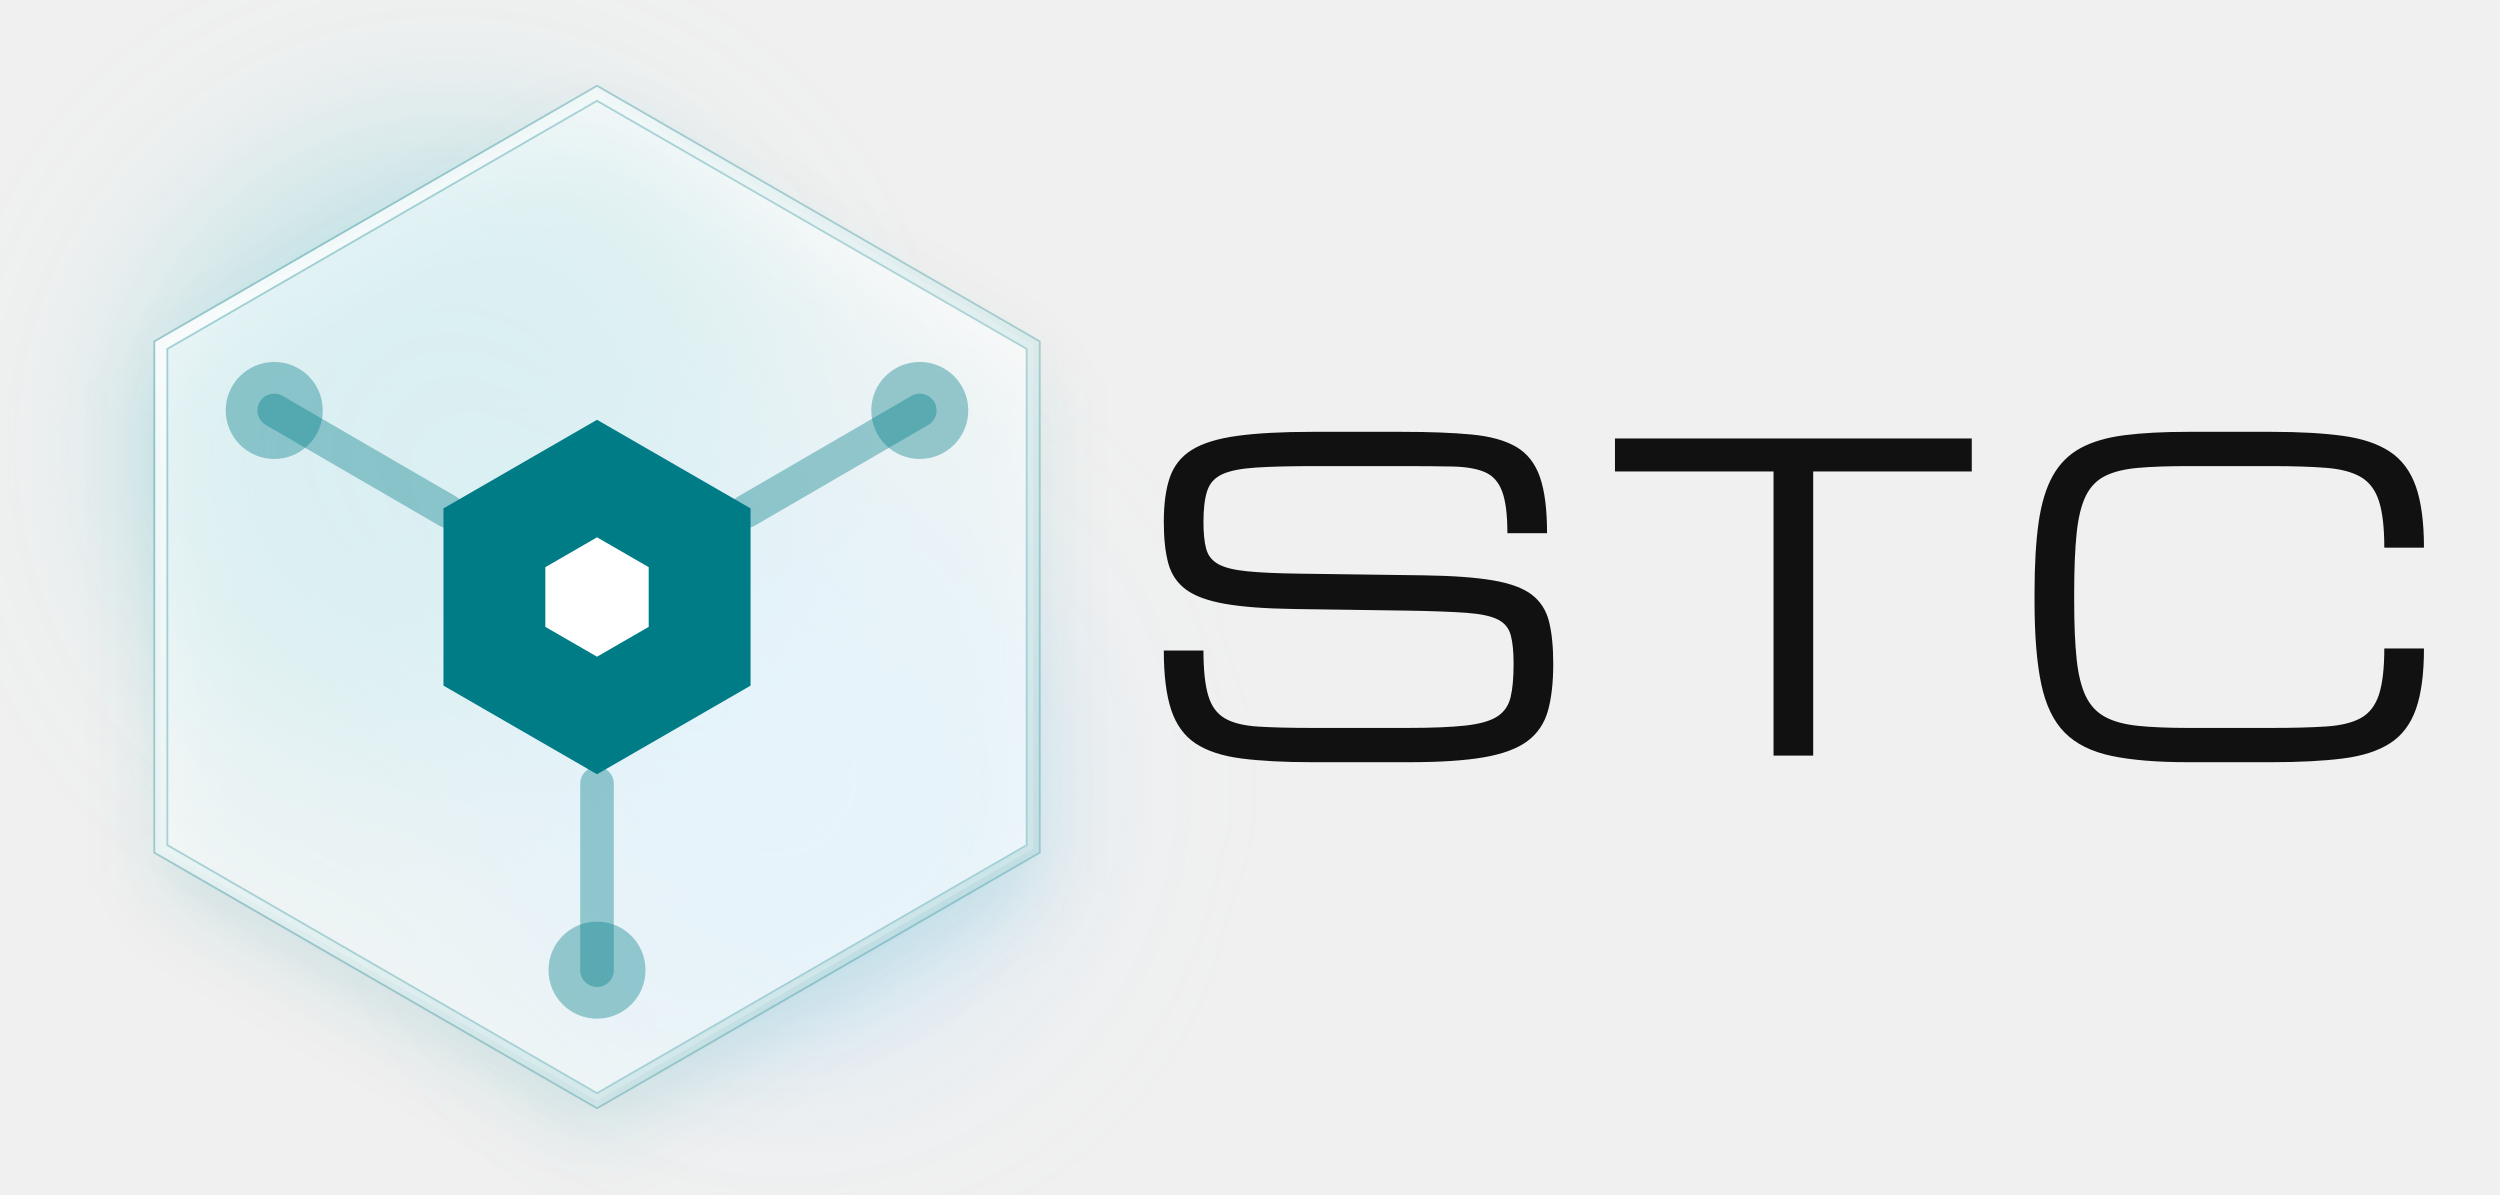
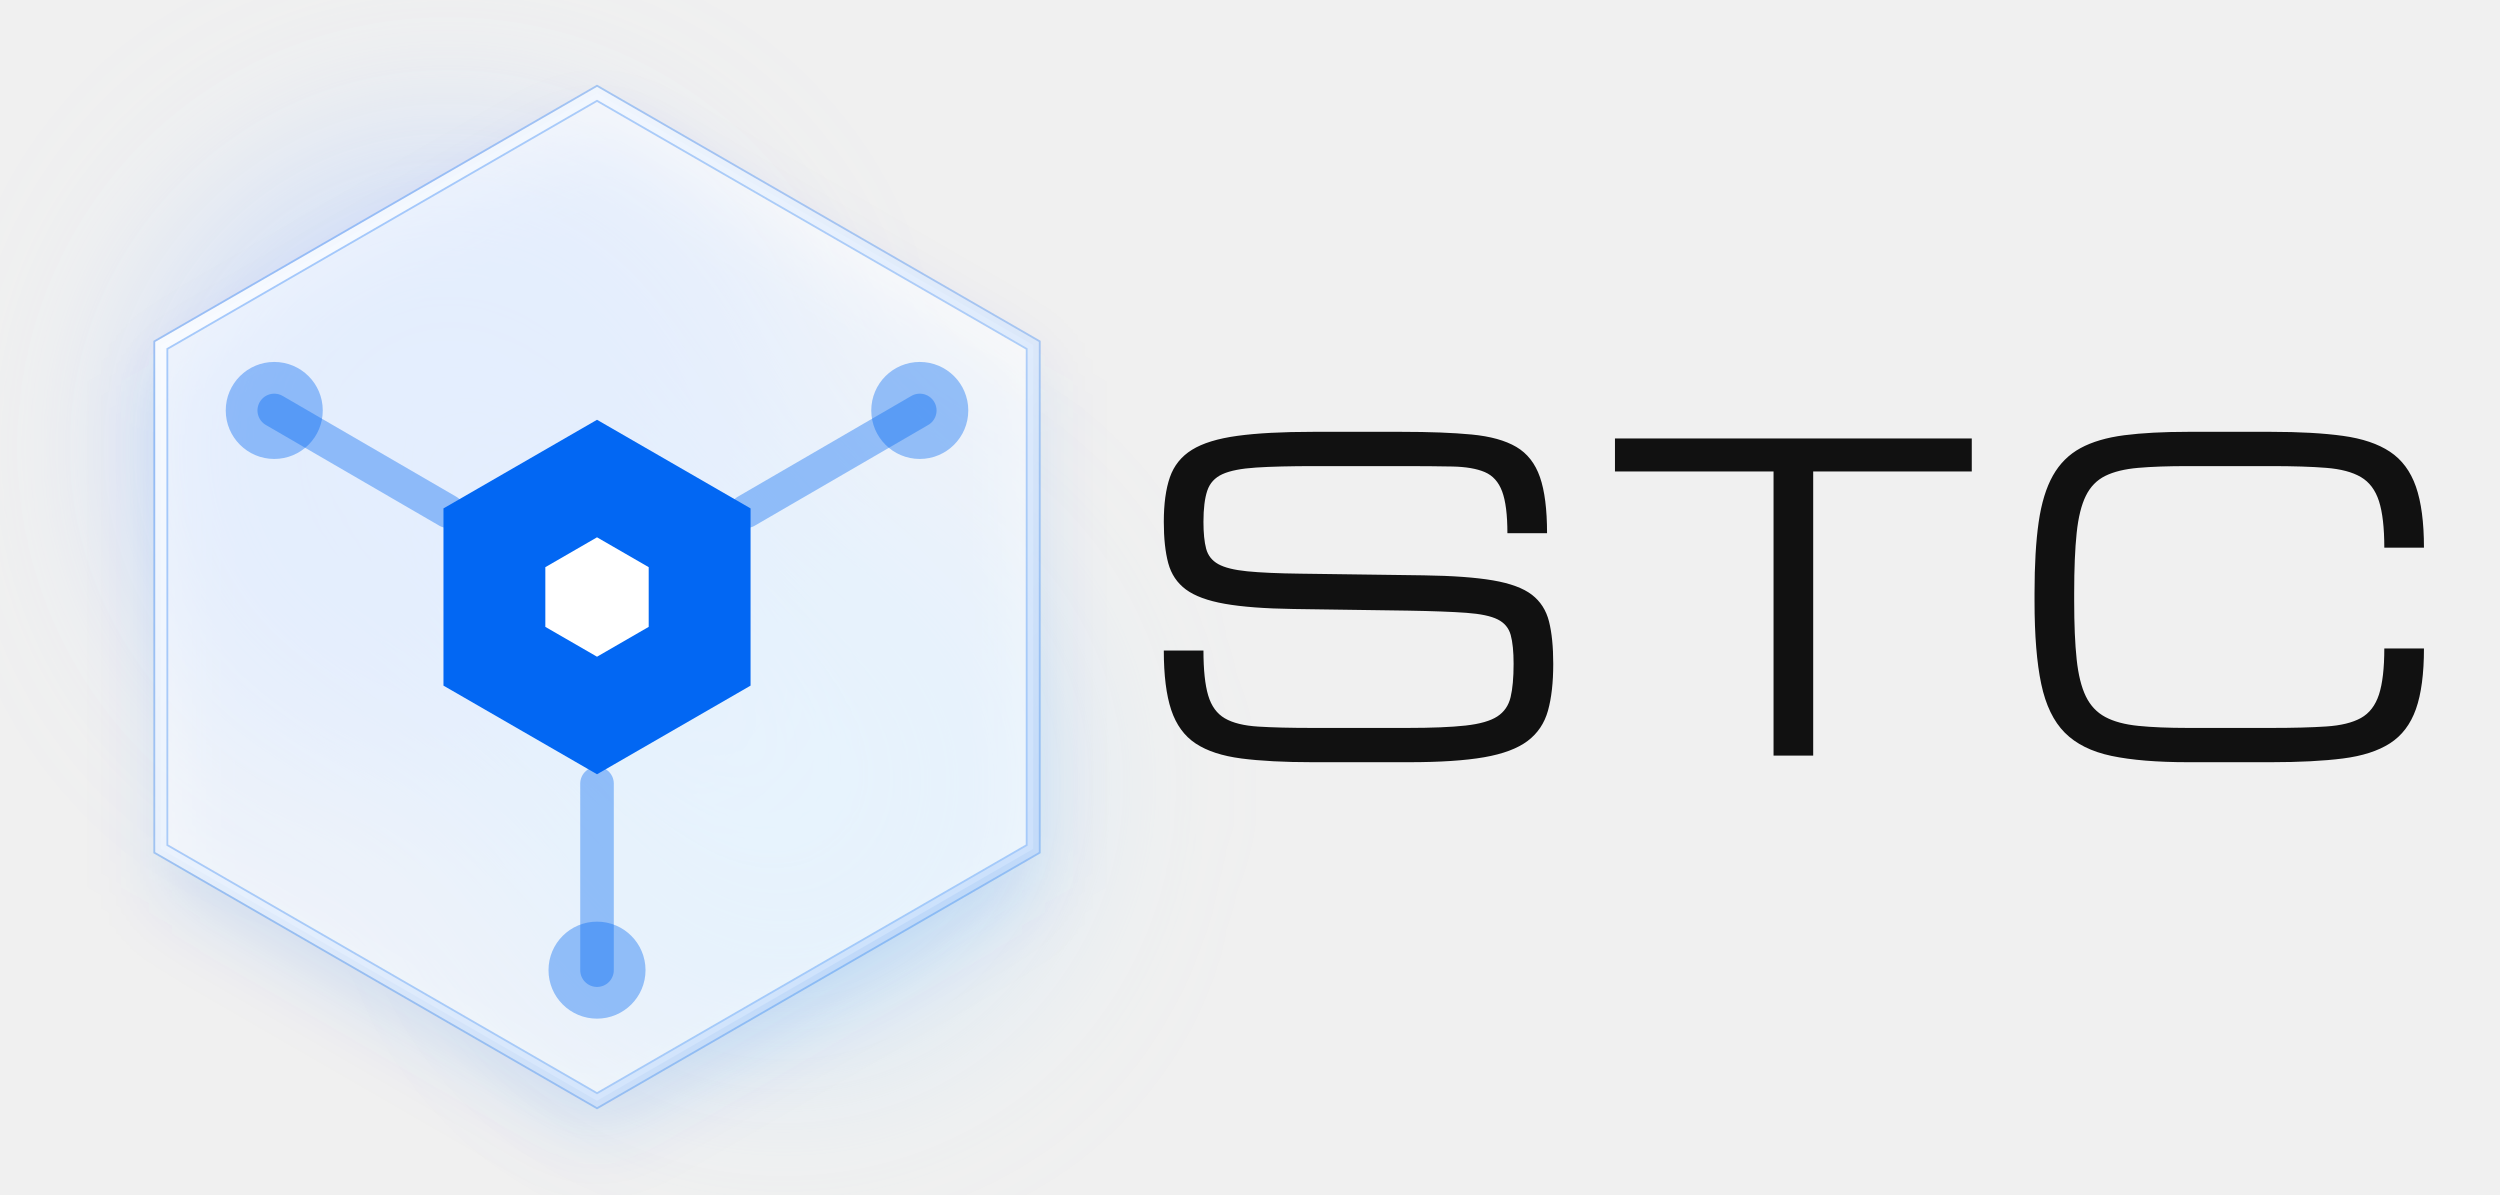
<svg xmlns="http://www.w3.org/2000/svg" viewBox="0 0 134 64" role="img" aria-label="STC, Standard Template Construct">
  <g>
    <defs>
      <filter id="stcb" filterUnits="userSpaceOnUse" x="-24" y="-24" width="112" height="112">
        <feGaussianBlur stdDeviation="4.6" />
      </filter>
      <filter id="stcf" filterUnits="userSpaceOnUse" x="-24" y="-24" width="112" height="112">
        <feGaussianBlur stdDeviation="6.4" />
      </filter>
      <filter id="stcs" filterUnits="userSpaceOnUse" x="-24" y="-24" width="112" height="112">
        <feGaussianBlur stdDeviation="2" />
      </filter>
      <linearGradient id="stcg" x1="0" y1="0" x2="1" y2="1">
        <stop offset="0" stop-color="#FFFFFF" stop-opacity="1" />
        <stop offset="1" stop-color="#FFFFFF" stop-opacity="0.35" />
      </linearGradient>
      <clipPath id="stcc0">
        <path d="M32 5L55.38 18.5L55.38 45.5L32 59L8.62 45.5L8.62 18.5Z" />
      </clipPath>
    </defs>
    <g filter="url(#stcb)">
-       <circle cx="24" cy="24" r="17" fill="#98D7DF" opacity="0.5" />
+       <circle cx="24" cy="24" r="17" fill="#B7D2FF" opacity="0.5" />
      <circle cx="42" cy="42" r="15" fill="#C1E3FC" opacity="0.5" />
    </g>
-     <path d="M32 5L55.38 18.5L55.38 45.5L32 59L8.62 45.5L8.62 18.5Z" fill="#007C87" fill-opacity="0.13" transform="translate(0 2)" filter="url(#stcs)" />
+     <path d="M32 5L55.38 18.5L55.38 45.5L32 59L8.62 45.5L8.62 18.5Z" fill="#0267F3" fill-opacity="0.13" transform="translate(0 2)" filter="url(#stcs)" />
    <g clip-path="url(#stcc0)">
      <g filter="url(#stcf)">
-         <circle cx="24" cy="24" r="17" fill="#98D7DF" opacity="0.6" />
+         <circle cx="24" cy="24" r="17" fill="#B7D2FF" opacity="0.6" />
        <circle cx="42" cy="42" r="15" fill="#C1E3FC" opacity="0.6" />
      </g>
      <rect x="-8" y="-8" width="80" height="80" fill="#FFFFFF" fill-opacity="0.62" />
    </g>
-     <path d="M32 5L55.38 18.5L55.38 45.5L32 59L8.62 45.5L8.62 18.5Z" fill="none" stroke="#007C87" stroke-opacity="0.3" stroke-width=".8" />
+     <path d="M32 5L55.38 18.5L55.38 45.5L32 59L8.62 45.5L8.62 18.5Z" fill="none" stroke="#0267F3" stroke-opacity="0.3" stroke-width=".8" />
    <path d="M32 5L55.38 18.5L55.38 45.5L32 59L8.62 45.5L8.62 18.5Z" fill="none" stroke="url(#stcg)" stroke-width=".6" />
-     <path d="M14.7 22L24 27.4M49.3 22L40 27.4M32 52V42" fill="none" stroke="#007C87" stroke-opacity="0.38" stroke-width="1.8" stroke-linecap="round" stroke-linejoin="round" />
-     <path d="M12.1 22a2.6 2.6 0 1 0 5.2 0a2.6 2.6 0 1 0 -5.2 0Z" fill="#007C87" fill-opacity="0.38" />
-     <path d="M46.7 22a2.6 2.6 0 1 0 5.2 0a2.6 2.6 0 1 0 -5.2 0Z" fill="#007C87" fill-opacity="0.38" />
-     <path d="M29.4 52a2.6 2.6 0 1 0 5.2 0a2.6 2.6 0 1 0 -5.2 0Z" fill="#007C87" fill-opacity="0.38" />
-     <path d="M32 22.5L40.23 27.25L40.23 36.75L32 41.5L23.77 36.75L23.77 27.25Z" fill="#007C87" />
+     <path d="M14.7 22L24 27.4M49.3 22L40 27.4M32 52V42" fill="none" stroke="#0267F3" stroke-opacity="0.38" stroke-width="1.8" stroke-linecap="round" stroke-linejoin="round" />
+     <path d="M12.1 22a2.6 2.6 0 1 0 5.2 0a2.6 2.6 0 1 0 -5.2 0Z" fill="#0267F3" fill-opacity="0.38" />
+     <path d="M46.7 22a2.6 2.6 0 1 0 5.2 0a2.6 2.6 0 1 0 -5.2 0Z" fill="#0267F3" fill-opacity="0.38" />
+     <path d="M29.4 52a2.6 2.6 0 1 0 5.2 0a2.6 2.6 0 1 0 -5.2 0Z" fill="#0267F3" fill-opacity="0.38" />
+     <path d="M32 22.5L40.23 27.25L40.23 36.75L32 41.5L23.77 36.75L23.77 27.25Z" fill="#0267F3" />
    <path d="M32 28.8L34.77 30.4L34.77 33.6L32 35.2L29.23 33.6L29.23 30.4Z" fill="#FFFFFF" />
  </g>
  <path d="M81.129 35.586Q81.129 34.601 80.974 34.036Q80.819 33.472 80.276 33.201Q79.734 32.93 78.594 32.847Q77.454 32.764 75.473 32.73L69.319 32.642Q67.04 32.609 65.656 32.365Q64.273 32.122 63.564 31.596Q62.856 31.07 62.618 30.185Q62.38 29.299 62.38 27.971Q62.38 26.521 62.706 25.581Q63.033 24.64 63.891 24.109Q64.748 23.577 66.32 23.362Q67.892 23.146 70.382 23.146H75.119Q77.377 23.146 78.882 23.29Q80.387 23.434 81.273 23.954Q82.158 24.474 82.54 25.57Q82.922 26.665 82.922 28.58H80.797Q80.797 27.097 80.514 26.339Q80.232 25.581 79.585 25.304Q78.937 25.027 77.842 25.005Q76.746 24.983 75.119 24.983H70.493Q68.512 24.983 67.322 25.061Q66.132 25.138 65.523 25.415Q64.915 25.691 64.71 26.3Q64.505 26.909 64.505 27.971Q64.505 28.868 64.649 29.41Q64.793 29.952 65.296 30.235Q65.8 30.517 66.851 30.622Q67.903 30.727 69.718 30.749L76.314 30.838Q78.638 30.871 80.027 31.109Q81.416 31.347 82.108 31.878Q82.8 32.41 83.027 33.312Q83.254 34.214 83.254 35.586Q83.254 37.08 82.971 38.093Q82.689 39.105 81.881 39.714Q81.073 40.323 79.546 40.589Q78.019 40.854 75.528 40.854H70.349Q68.08 40.854 66.541 40.655Q65.003 40.456 64.09 39.853Q63.177 39.249 62.778 38.054Q62.38 36.859 62.38 34.867H64.505Q64.505 36.427 64.76 37.279Q65.014 38.132 65.651 38.502Q66.287 38.873 67.432 38.945Q68.578 39.017 70.349 39.017H75.418Q77.399 39.017 78.55 38.89Q79.701 38.762 80.254 38.403Q80.808 38.043 80.968 37.368Q81.129 36.693 81.129 35.586Z M95.062 40.5V25.271H86.562V23.5H105.687V25.271H97.187V40.5Z M109.051 32.221V31.779Q109.051 29.521 109.272 27.988Q109.493 26.455 110.036 25.492Q110.578 24.529 111.513 24.02Q112.449 23.511 113.865 23.328Q115.282 23.146 117.274 23.146H121.734Q124.014 23.146 125.58 23.362Q127.146 23.577 128.104 24.214Q129.061 24.85 129.493 26.084Q129.924 27.318 129.924 29.355H127.799Q127.799 27.75 127.512 26.859Q127.224 25.968 126.543 25.57Q125.863 25.171 124.689 25.077Q123.516 24.983 121.734 24.983H117.274Q115.691 24.983 114.607 25.077Q113.522 25.171 112.841 25.509Q112.161 25.846 111.801 26.577Q111.441 27.307 111.309 28.569Q111.176 29.831 111.176 31.779V32.221Q111.176 34.103 111.309 35.342Q111.441 36.582 111.801 37.324Q112.161 38.065 112.841 38.43Q113.522 38.796 114.607 38.906Q115.691 39.017 117.274 39.017H121.734Q123.516 39.017 124.689 38.939Q125.863 38.862 126.543 38.486Q127.224 38.109 127.512 37.229Q127.799 36.35 127.799 34.756H129.924Q129.924 36.792 129.493 38.01Q129.061 39.227 128.104 39.841Q127.146 40.456 125.58 40.655Q124.014 40.854 121.734 40.854H117.274Q114.784 40.854 113.179 40.517Q111.574 40.179 110.672 39.271Q109.77 38.364 109.41 36.66Q109.051 34.955 109.051 32.221Z" fill="#111111" />
</svg>
